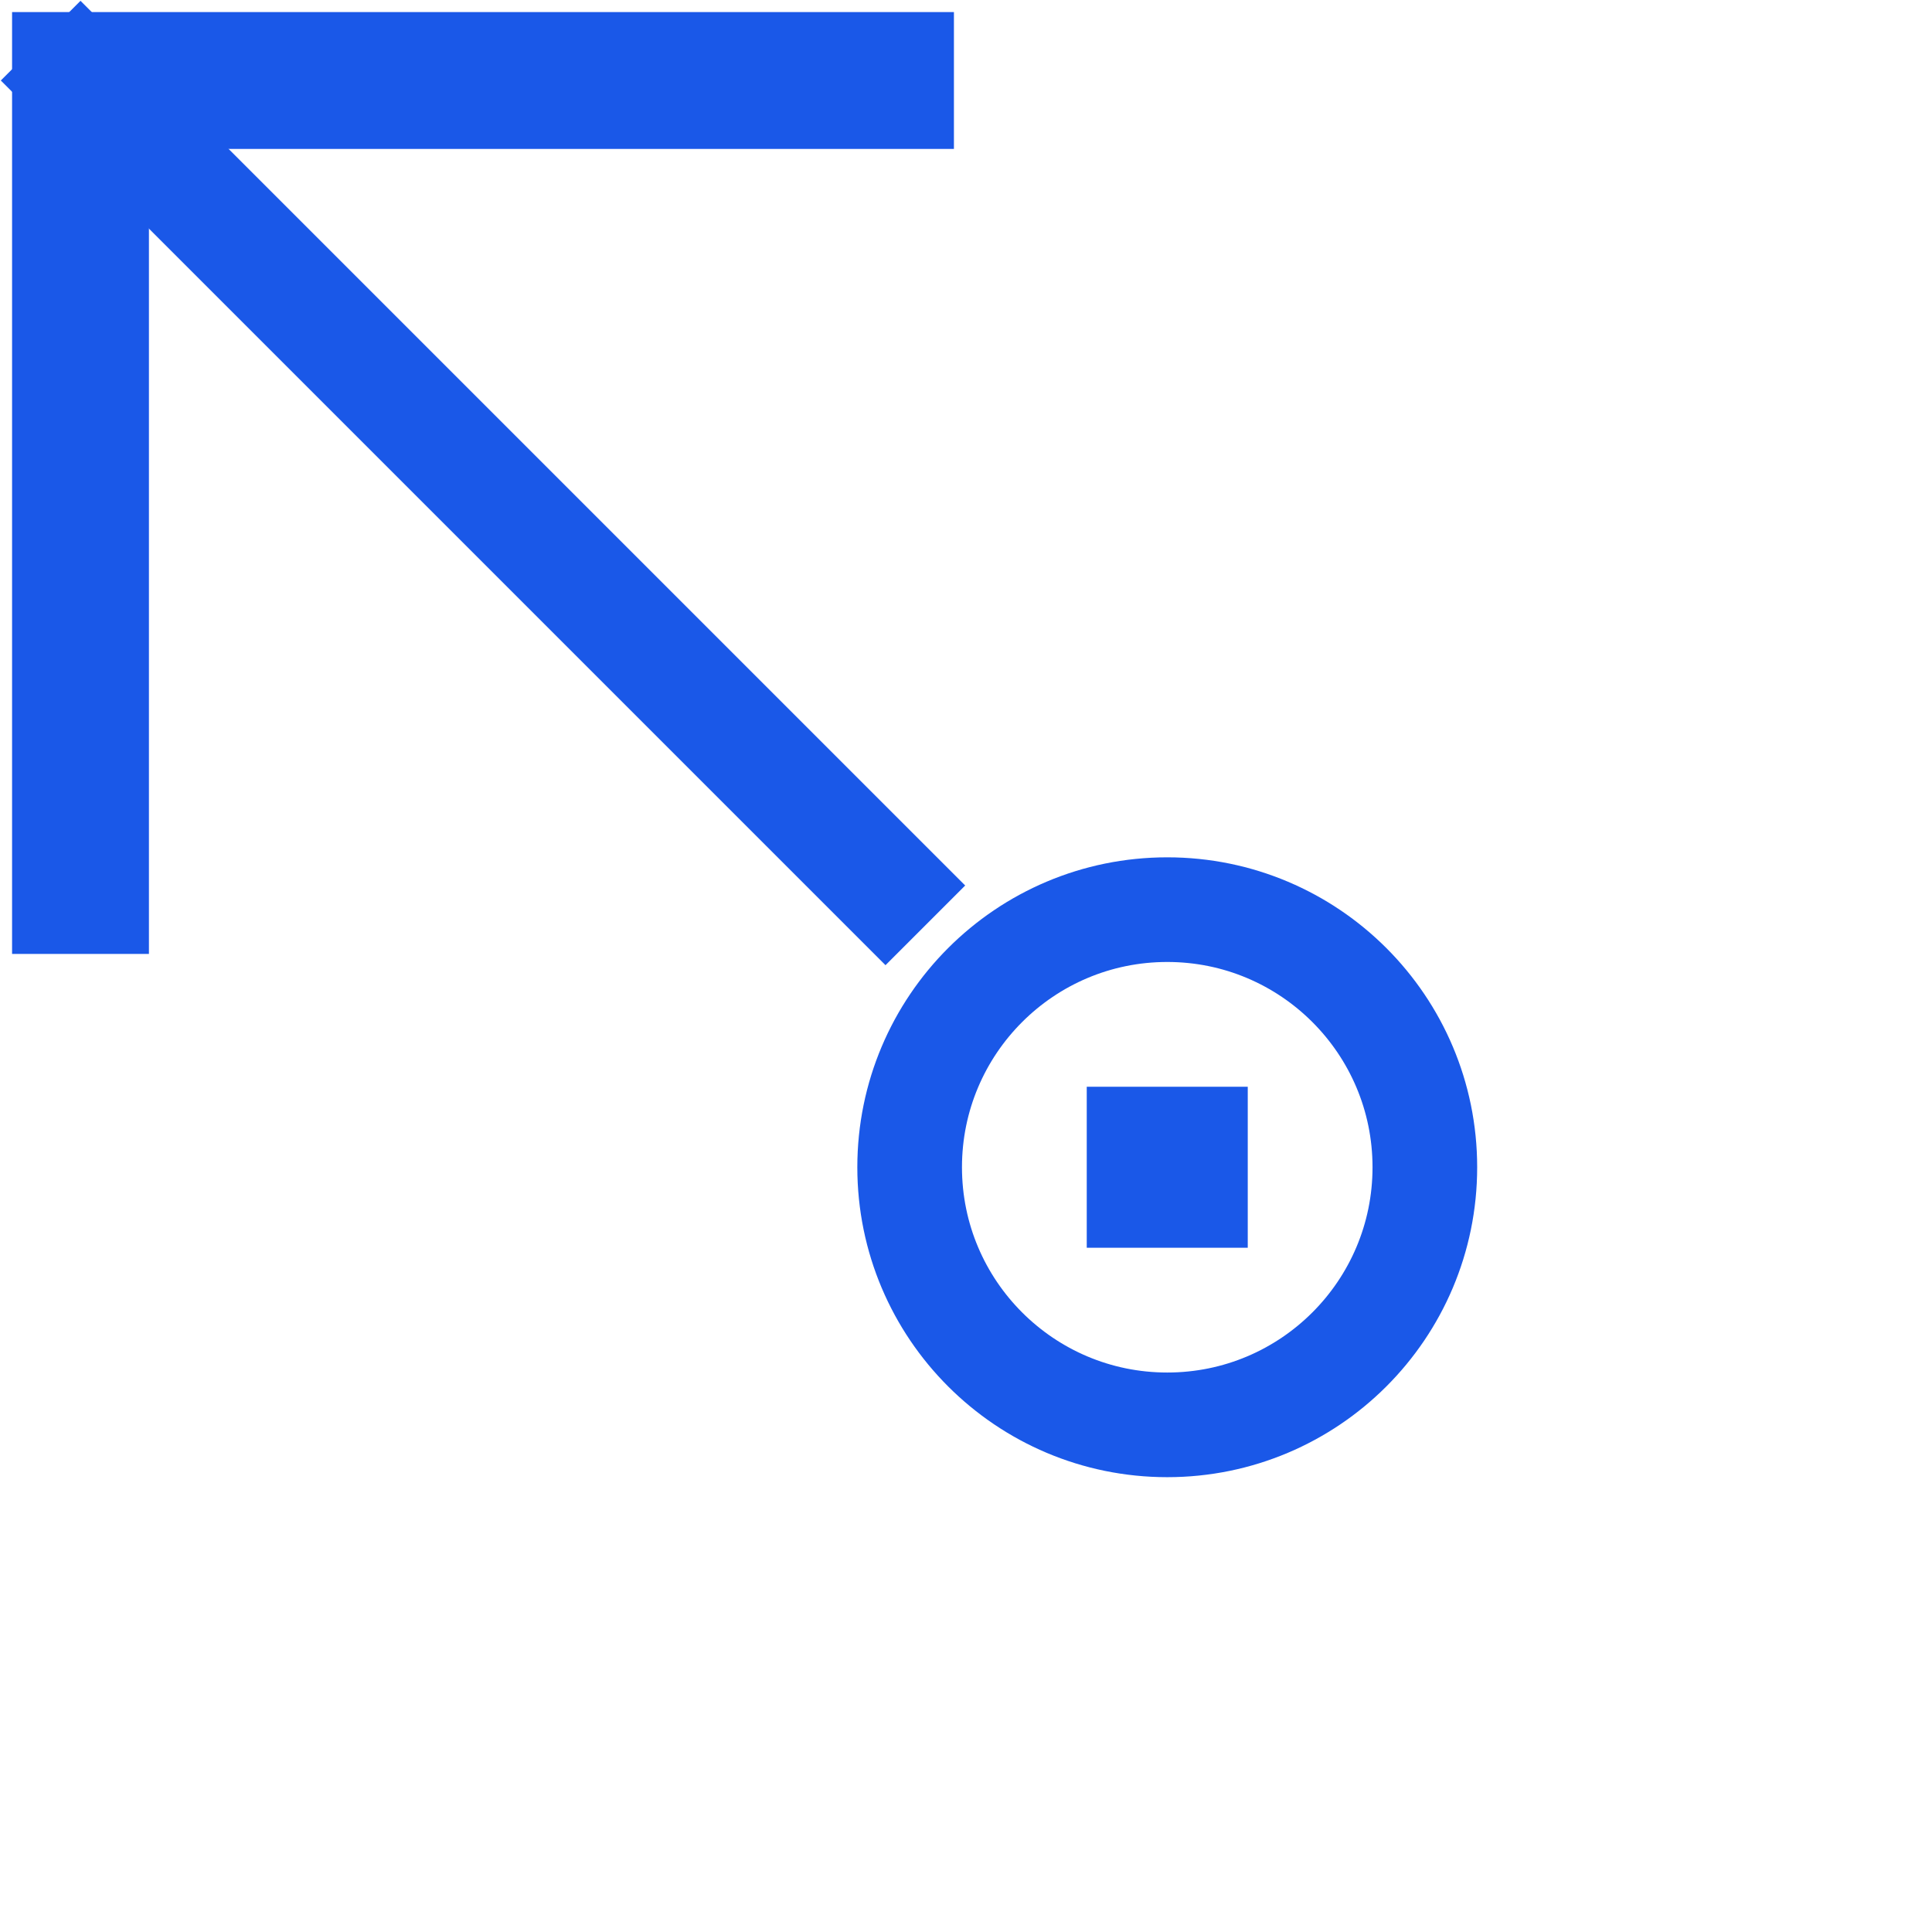
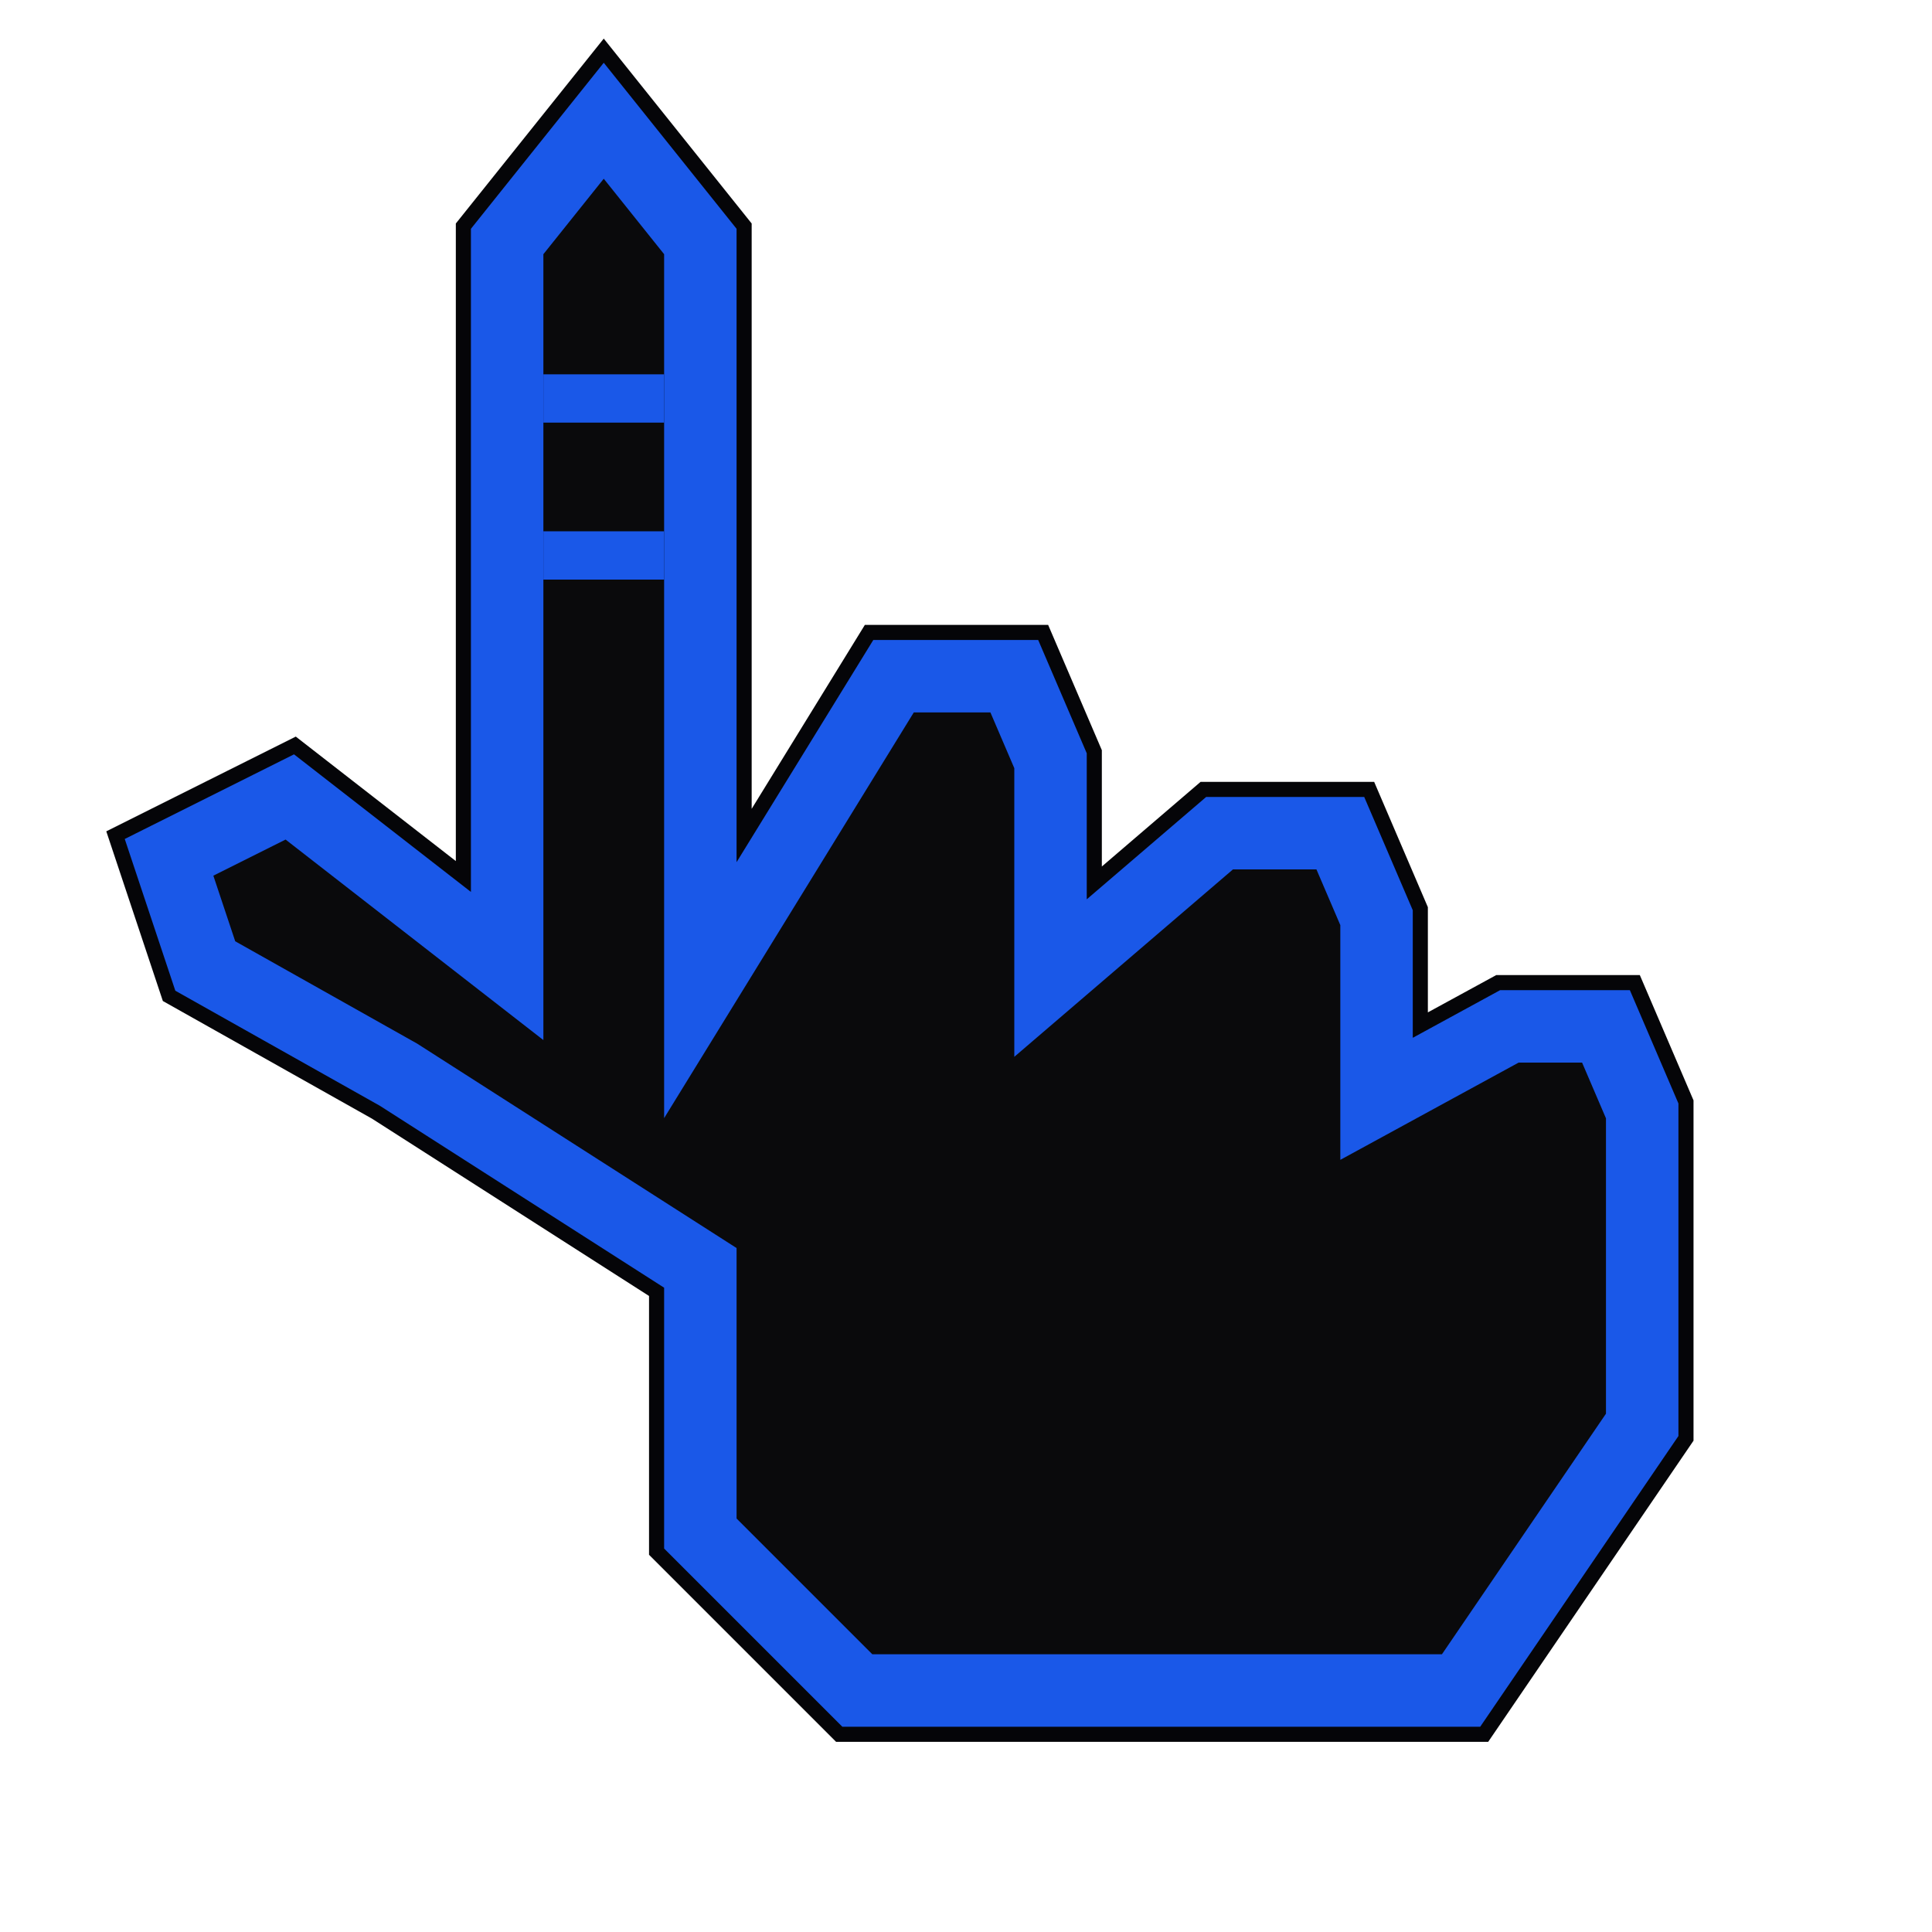
- <svg xmlns="http://www.w3.org/2000/svg" width="24" height="24" viewBox="0 0 24 24" fill="none">
-   <path d="M1 11V1h10" stroke="#1A58E8" stroke-width="1.7" stroke-linecap="square" stroke-linejoin="miter" />
-   <path d="M1 1l10 10" stroke="#1A58E8" stroke-width="1.4" stroke-linecap="square" />
-   <circle cx="14.5" cy="14.5" r="3.2" stroke="#1A58E8" stroke-width="1.3" />
-   <rect x="13.5" y="13.5" width="2" height="2" fill="#1A58E8" />
+ <svg xmlns="http://www.w3.org/2000/svg" width="32" height="32" viewBox="0 0 32 32">
+   <path fill="#0A0A0C" stroke="#050508" stroke-width="1.7" stroke-linejoin="miter" d="M10 2        L11.6 4        L11.6 16.4        L14.8 11.2        L16.8 11.2        L17.4 12.6        L17.4 16.2        L20.2 13.8        L22.2 13.8        L22.8 15.2        L22.8 18.2        L25 17        L26.6 17        L27.2 18.4        L27.2 23.6        L24.2 28        L14.2 28        L11.6 25.4        L11.6 21        L6.6 17.8        L3.4 16        L2.8 14.2        L4.8 13.2        L8.4 16        L8.4 4        Z" />
+   <path fill="#0A0A0C" stroke="#1A58E8" stroke-width="1.2" stroke-linejoin="miter" d="M10 2        L11.6 4        L11.6 16.4        L14.8 11.2        L16.8 11.2        L17.4 12.6        L17.4 16.2        L20.2 13.8        L22.2 13.8        L22.8 15.2        L22.8 18.2        L25 17        L26.6 17        L27.2 18.4        L27.2 23.6        L24.2 28        L14.2 28        L11.6 25.4        L11.6 21        L6.6 17.8        L3.4 16        L2.8 14.2        L4.8 13.2        L8.4 16        L8.4 4        Z" />
+   <path fill="none" stroke="#1A58E8" stroke-width="0.8" stroke-linecap="square" d="M9.4 6.6h1.2M9.4 9.2h1.2" />
</svg>
